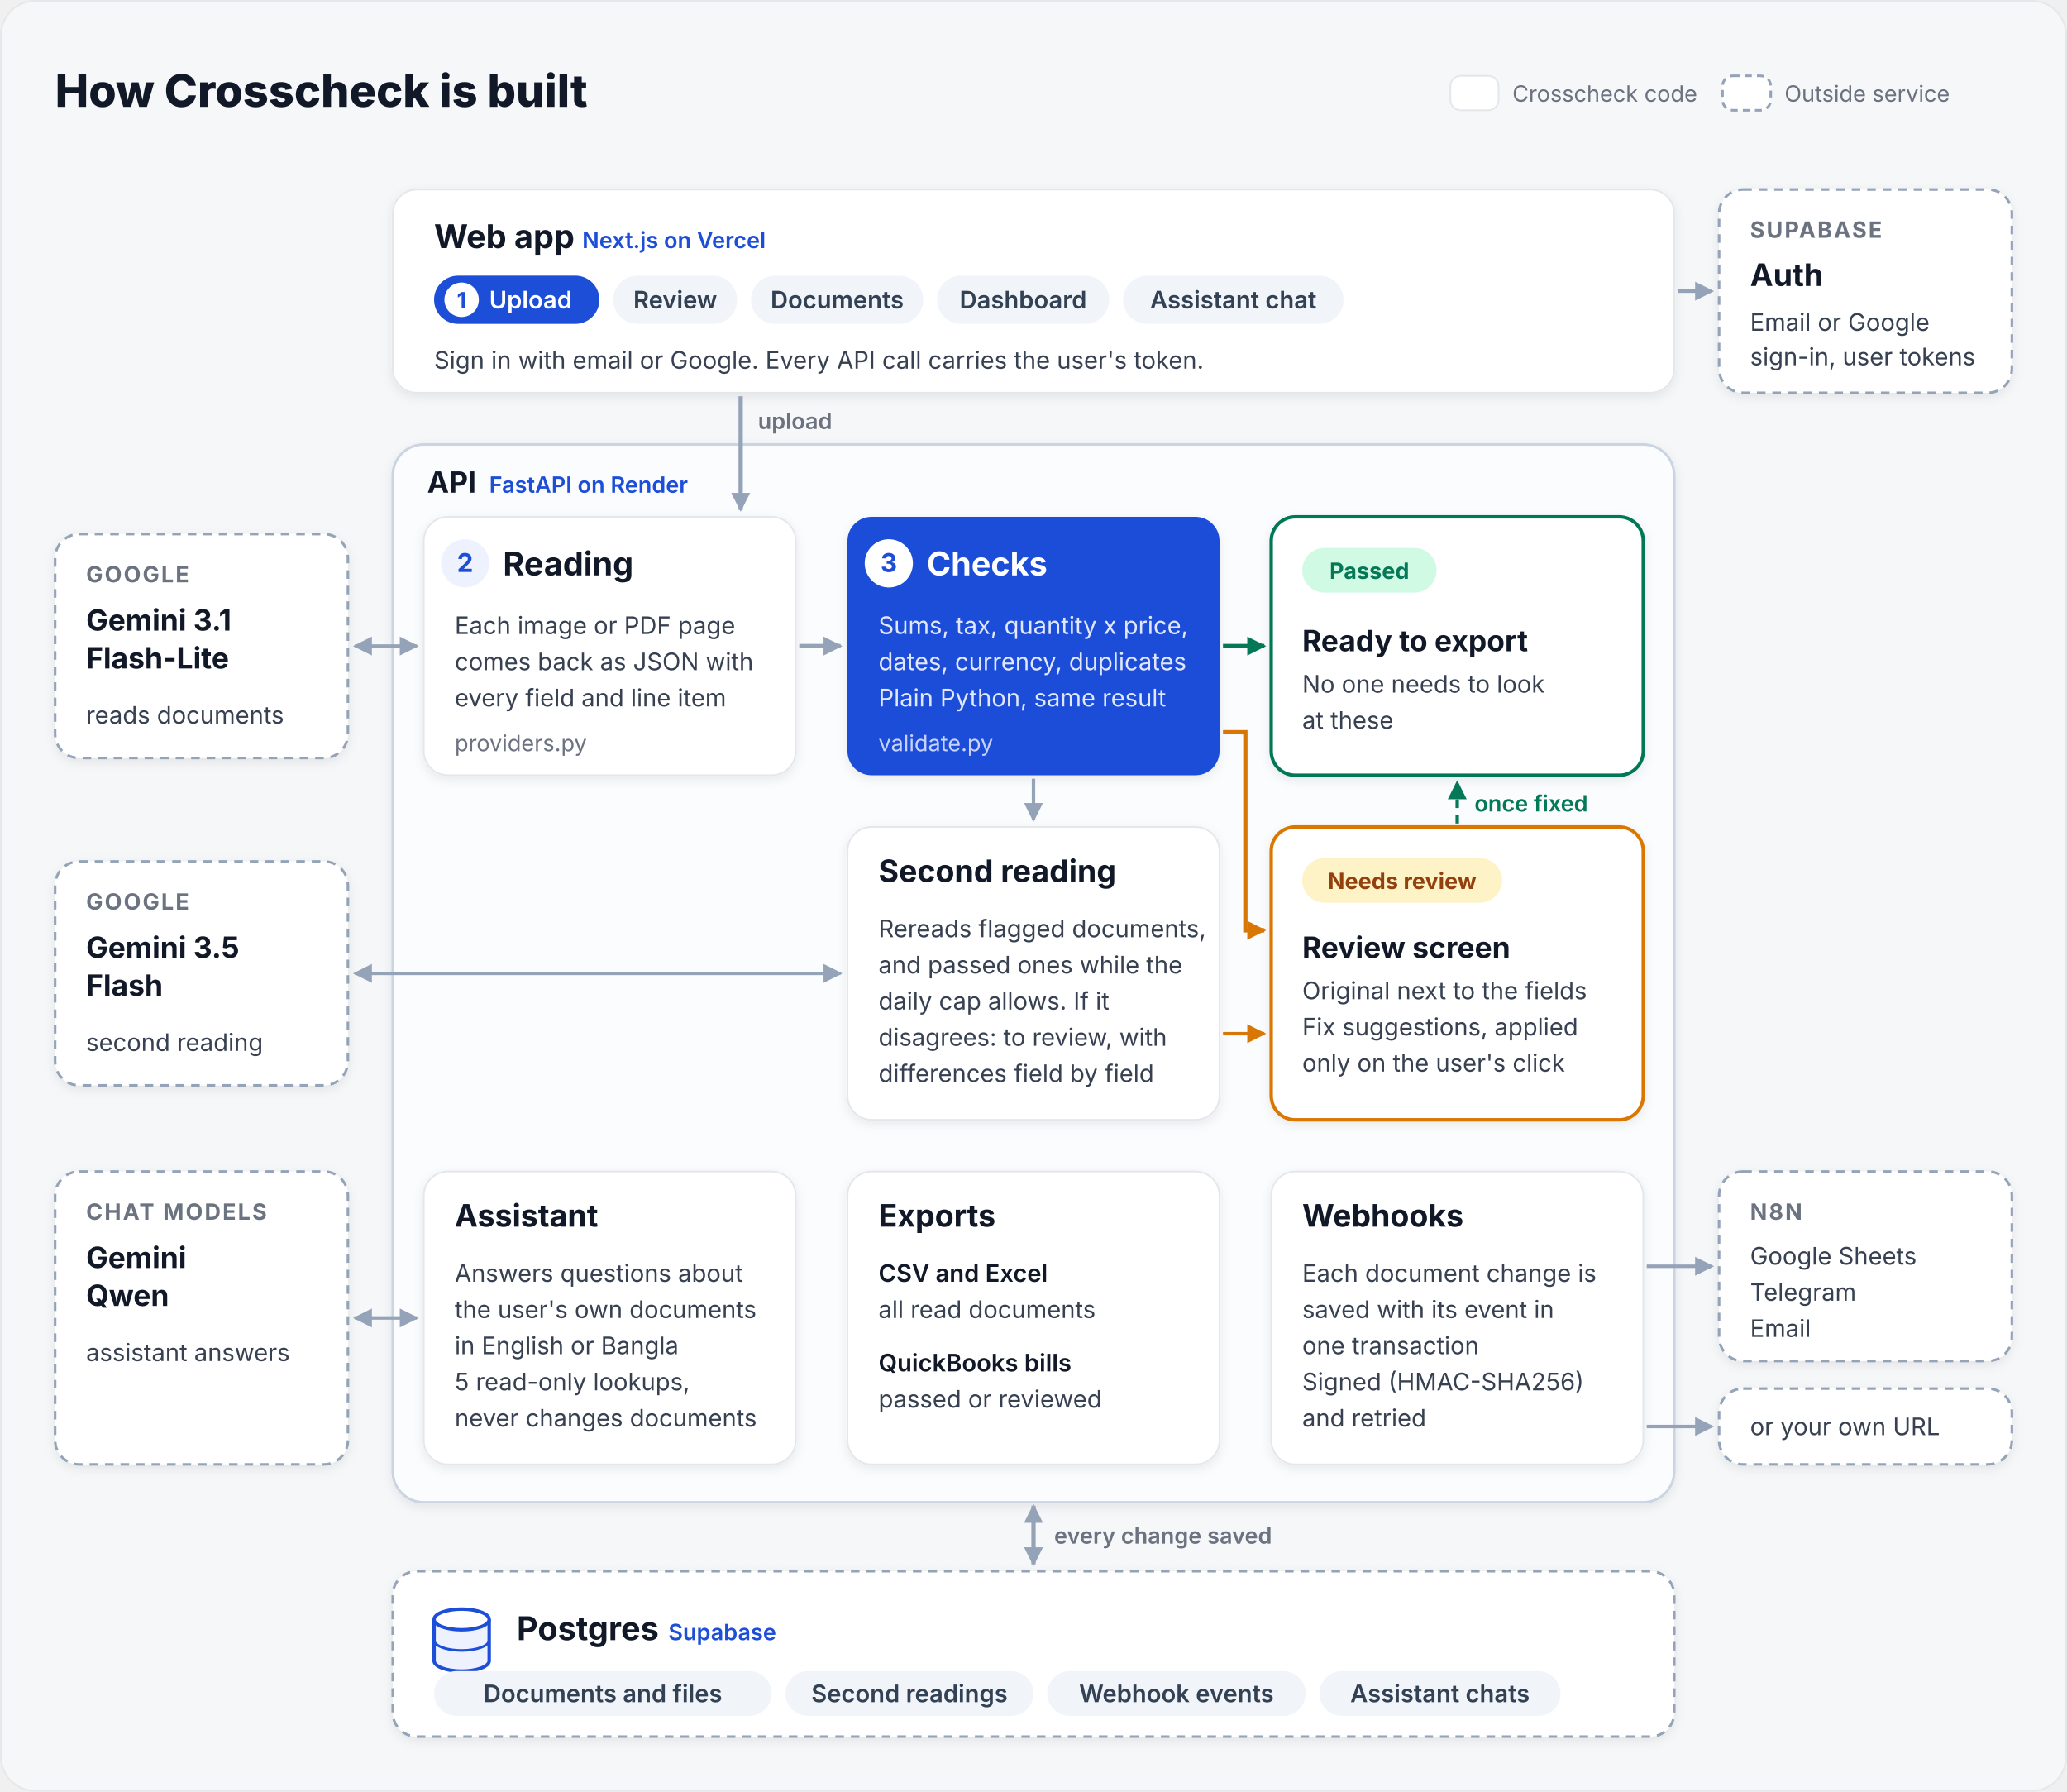
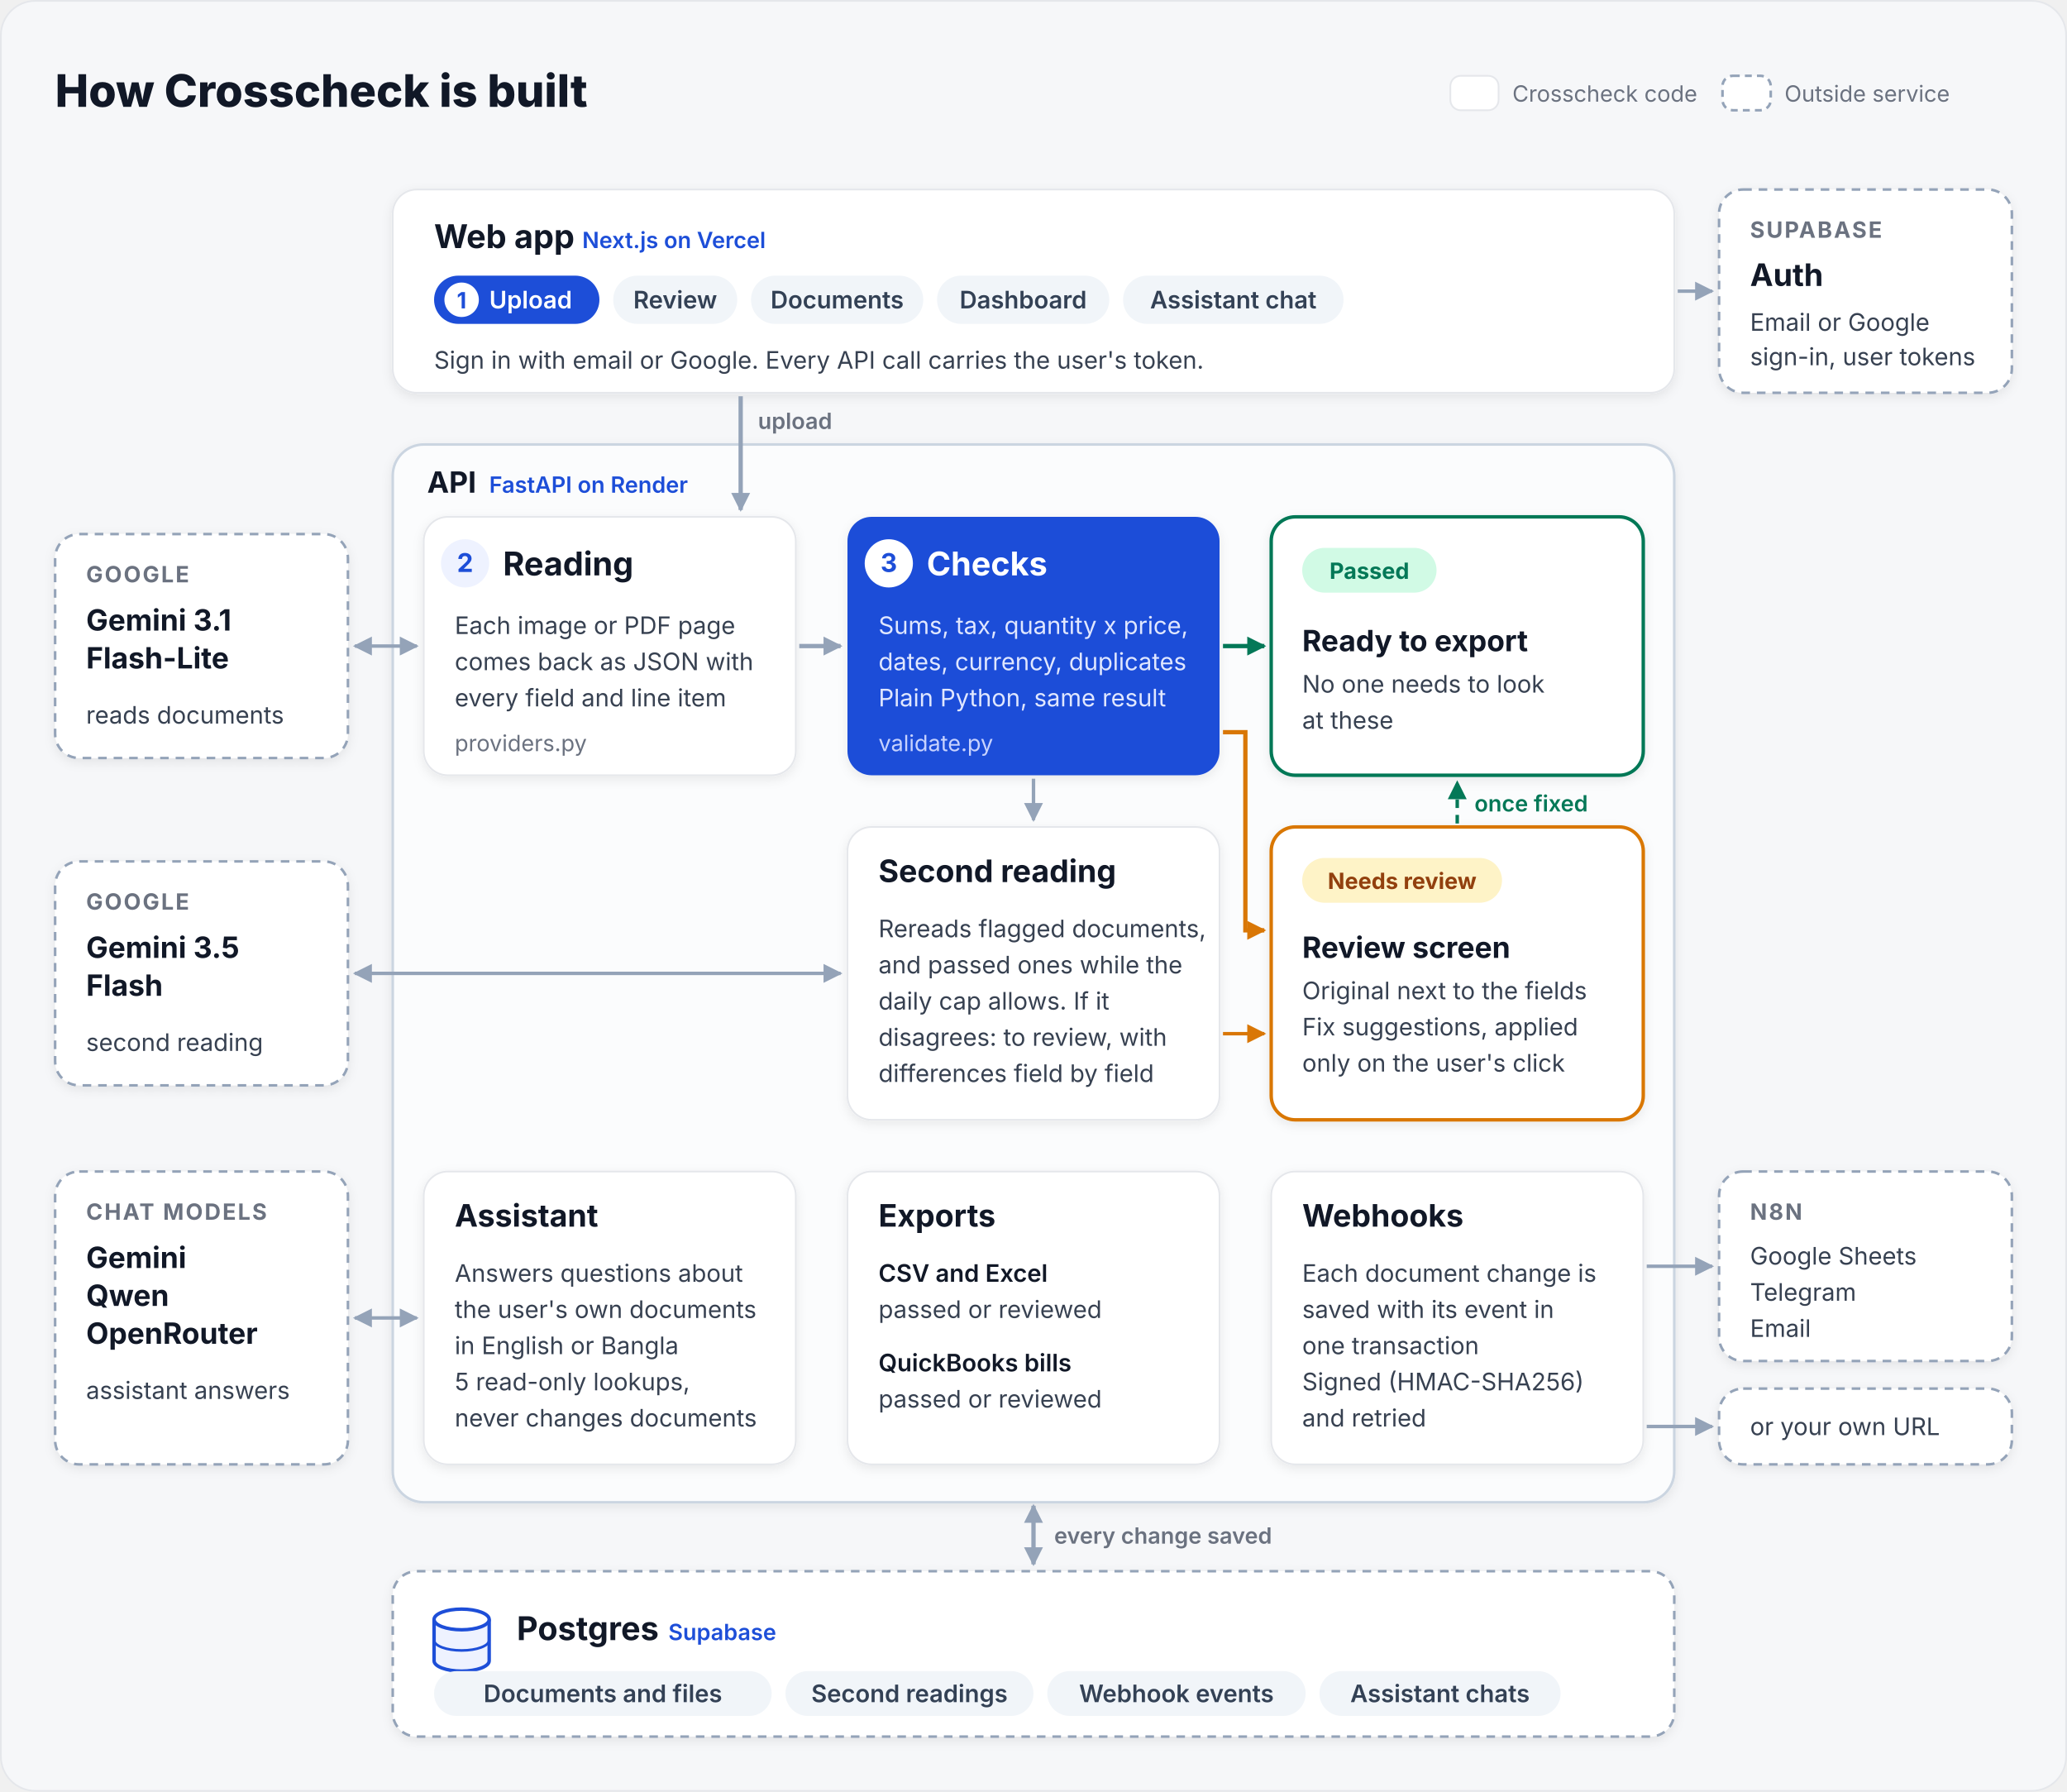
<svg xmlns="http://www.w3.org/2000/svg" viewBox="0 0 1200 1040" width="1200" height="1040" font-family="Inter, 'Segoe UI', Helvetica, Arial, sans-serif">
  <defs>
    <marker id="arrow" viewBox="0 0 10 10" refX="9" refY="5" markerWidth="11" markerHeight="11" markerUnits="userSpaceOnUse" orient="auto-start-reverse">
      <path d="M0 0 L10 5 L0 10 z" fill="#94A3B8" />
    </marker>
    <marker id="arrow-ok" viewBox="0 0 10 10" refX="9" refY="5" markerWidth="11" markerHeight="11" markerUnits="userSpaceOnUse" orient="auto-start-reverse">
      <path d="M0 0 L10 5 L0 10 z" fill="#047857" />
    </marker>
    <marker id="arrow-warn" viewBox="0 0 10 10" refX="9" refY="5" markerWidth="11" markerHeight="11" markerUnits="userSpaceOnUse" orient="auto-start-reverse">
      <path d="M0 0 L10 5 L0 10 z" fill="#D97706" />
    </marker>
    <filter id="shadow" x="-10%" y="-10%" width="120%" height="130%">
      <feDropShadow dx="0" dy="2" stdDeviation="3" flood-color="#0F172A" flood-opacity="0.08" />
    </filter>
  </defs>
  <rect x="0.5" y="0.5" width="1199" height="1039" rx="20" fill="#F6F7F9" stroke="#E5E7EB" />
  <text x="32" y="62" font-size="26" font-weight="800" fill="#111827">How Crosscheck is built</text>
  <rect x="842" y="44" width="28" height="20" rx="6" fill="#FFFFFF" stroke="#E5E7EB" />
  <text x="878" y="59" font-size="13" fill="#6B7280">Crosscheck code</text>
  <rect x="1000" y="44" width="28" height="20" rx="6" fill="#FFFFFF" stroke="#94A3B8" stroke-width="1.5" stroke-dasharray="4 3" />
  <text x="1036" y="59" font-size="13" fill="#6B7280">Outside service</text>
  <g filter="url(#shadow)">
    <rect x="228" y="110" width="744" height="118" rx="14" fill="#FFFFFF" stroke="#E5E7EB" />
    <rect x="998" y="110" width="170" height="118" rx="14" fill="#FFFFFF" stroke="#94A3B8" stroke-width="1.5" stroke-dasharray="5 4" />
    <rect x="228" y="258" width="744" height="614" rx="18" fill="#FBFCFD" stroke="#CBD5E1" stroke-width="1.5" />
    <rect x="32" y="310" width="170" height="130" rx="14" fill="#FFFFFF" stroke="#94A3B8" stroke-width="1.5" stroke-dasharray="5 4" />
    <rect x="32" y="500" width="170" height="130" rx="14" fill="#FFFFFF" stroke="#94A3B8" stroke-width="1.5" stroke-dasharray="5 4" />
    <rect x="32" y="680" width="170" height="170" rx="14" fill="#FFFFFF" stroke="#94A3B8" stroke-width="1.5" stroke-dasharray="5 4" />
    <rect x="998" y="680" width="170" height="110" rx="14" fill="#FFFFFF" stroke="#94A3B8" stroke-width="1.5" stroke-dasharray="5 4" />
    <rect x="998" y="806" width="170" height="44" rx="14" fill="#FFFFFF" stroke="#94A3B8" stroke-width="1.5" stroke-dasharray="5 4" />
    <rect x="228" y="912" width="744" height="96" rx="14" fill="#FFFFFF" stroke="#94A3B8" stroke-width="1.5" stroke-dasharray="5 4" />
  </g>
  <g filter="url(#shadow)">
    <rect x="246" y="300" width="216" height="150" rx="14" fill="#FFFFFF" stroke="#E5E7EB" />
    <rect x="492" y="300" width="216" height="150" rx="14" fill="#1D4ED8" />
    <rect x="738" y="300" width="216" height="150" rx="14" fill="#FFFFFF" stroke="#047857" stroke-width="2" />
    <rect x="738" y="480" width="216" height="170" rx="14" fill="#FFFFFF" stroke="#D97706" stroke-width="2" />
    <rect x="492" y="480" width="216" height="170" rx="14" fill="#FFFFFF" stroke="#E5E7EB" />
    <rect x="246" y="680" width="216" height="170" rx="14" fill="#FFFFFF" stroke="#E5E7EB" />
    <rect x="492" y="680" width="216" height="170" rx="14" fill="#FFFFFF" stroke="#E5E7EB" />
    <rect x="738" y="680" width="216" height="170" rx="14" fill="#FFFFFF" stroke="#E5E7EB" />
  </g>
  <text x="252" y="144" font-size="19" font-weight="700" fill="#111827">Web app</text>
  <text x="338" y="144" font-size="13" font-weight="600" fill="#1D4ED8">Next.js on Vercel</text>
  <rect x="252" y="160" width="96" height="28" rx="14" fill="#1D4ED8" />
  <circle cx="268" cy="174" r="10" fill="#FFFFFF" />
  <text x="268" y="179" text-anchor="middle" font-size="13" font-weight="700" fill="#1D4ED8">1</text>
  <text x="284" y="179" font-size="14" font-weight="600" fill="#FFFFFF">Upload</text>
  <g font-size="14" font-weight="600" fill="#334155" text-anchor="middle">
    <rect x="356" y="160" width="72" height="28" rx="14" fill="#F1F5F9" />
    <text x="392" y="179">Review</text>
    <rect x="436" y="160" width="100" height="28" rx="14" fill="#F1F5F9" />
    <text x="486" y="179">Documents</text>
    <rect x="544" y="160" width="100" height="28" rx="14" fill="#F1F5F9" />
    <text x="594" y="179">Dashboard</text>
    <rect x="652" y="160" width="128" height="28" rx="14" fill="#F1F5F9" />
    <text x="716" y="179">Assistant chat</text>
  </g>
  <text x="252" y="214" font-size="14" fill="#374151">Sign in with email or Google. Every API call carries the user's token.</text>
  <text x="1016" y="138" font-size="13" font-weight="700" fill="#6B7280" letter-spacing="1">SUPABASE</text>
  <text x="1016" y="166" font-size="18" font-weight="700" fill="#111827">Auth</text>
  <text x="1016" y="192" font-size="14" fill="#374151">Email or Google</text>
  <text x="1016" y="212" font-size="14" fill="#374151">sign-in, user tokens</text>
  <path d="M974 169 H994" stroke="#94A3B8" stroke-width="2" fill="none" marker-end="url(#arrow)" />
  <path d="M430 230 V296" stroke="#94A3B8" stroke-width="2.5" fill="none" marker-end="url(#arrow)" />
  <text x="440" y="249" font-size="13" font-weight="600" fill="#6B7280">upload</text>
  <text x="248" y="286" font-size="17" font-weight="700" fill="#111827">API</text>
  <text x="284" y="286" font-size="13" font-weight="600" fill="#1D4ED8">FastAPI on Render</text>
  <circle cx="270" cy="327" r="14" fill="#EEF2FF" />
  <text x="270" y="332" text-anchor="middle" font-size="15" font-weight="700" fill="#1D4ED8">2</text>
  <text x="292" y="334" font-size="19" font-weight="700" fill="#111827">Reading</text>
  <text x="264" y="368" font-size="14" fill="#374151">Each image or PDF page</text>
  <text x="264" y="389" font-size="14" fill="#374151">comes back as JSON with</text>
  <text x="264" y="410" font-size="14" fill="#374151">every field and line item</text>
  <text x="264" y="436" font-size="13" fill="#6B7280">providers.py</text>
  <circle cx="516" cy="327" r="14" fill="#FFFFFF" />
  <text x="516" y="332" text-anchor="middle" font-size="15" font-weight="700" fill="#1D4ED8">3</text>
  <text x="538" y="334" font-size="19" font-weight="700" fill="#FFFFFF">Checks</text>
  <text x="510" y="368" font-size="14" fill="#E0E7FF">Sums, tax, quantity x price,</text>
  <text x="510" y="389" font-size="14" fill="#E0E7FF">dates, currency, duplicates</text>
  <text x="510" y="410" font-size="14" fill="#E0E7FF">Plain Python, same result</text>
  <text x="510" y="436" font-size="13" fill="#C7D2FE">validate.py</text>
  <rect x="756" y="318" width="78" height="26" rx="13" fill="#D1FAE5" />
  <text x="795" y="336" text-anchor="middle" font-size="13" font-weight="700" fill="#047857">Passed</text>
  <text x="756" y="378" font-size="17" font-weight="700" fill="#111827">Ready to export</text>
  <text x="756" y="402" font-size="14" fill="#374151">No one needs to look</text>
  <text x="756" y="423" font-size="14" fill="#374151">at these</text>
  <rect x="756" y="498" width="116" height="26" rx="13" fill="#FEF3C7" />
  <text x="814" y="516" text-anchor="middle" font-size="13" font-weight="700" fill="#92400E">Needs review</text>
  <text x="756" y="556" font-size="17" font-weight="700" fill="#111827">Review screen</text>
  <text x="756" y="580" font-size="14" fill="#374151">Original next to the fields</text>
  <text x="756" y="601" font-size="14" fill="#374151">Fix suggestions, applied</text>
  <text x="756" y="622" font-size="14" fill="#374151">only on the user's click</text>
  <text x="510" y="512" font-size="18" font-weight="700" fill="#111827">Second reading</text>
  <text x="510" y="544" font-size="14" fill="#374151">Rereads flagged documents,</text>
  <text x="510" y="565" font-size="14" fill="#374151">and passed ones while the</text>
  <text x="510" y="586" font-size="14" fill="#374151">daily cap allows. If it</text>
  <text x="510" y="607" font-size="14" fill="#374151">disagrees: to review, with</text>
  <text x="510" y="628" font-size="14" fill="#374151">differences field by field</text>
  <text x="264" y="712" font-size="18" font-weight="700" fill="#111827">Assistant</text>
  <text x="264" y="744" font-size="14" fill="#374151">Answers questions about</text>
  <text x="264" y="765" font-size="14" fill="#374151">the user's own documents</text>
  <text x="264" y="786" font-size="14" fill="#374151">in English or Bangla</text>
  <text x="264" y="807" font-size="14" fill="#374151">5 read-only lookups,</text>
  <text x="264" y="828" font-size="14" fill="#374151">never changes documents</text>
  <text x="510" y="712" font-size="18" font-weight="700" fill="#111827">Exports</text>
  <text x="510" y="744" font-size="14" font-weight="600" fill="#111827">CSV and Excel</text>
-   <text x="510" y="765" font-size="14" fill="#374151">all read documents</text>
+   <text x="510" y="765" font-size="14" fill="#374151">passed or reviewed</text>
  <text x="510" y="796" font-size="14" font-weight="600" fill="#111827">QuickBooks bills</text>
  <text x="510" y="817" font-size="14" fill="#374151">passed or reviewed</text>
  <text x="756" y="712" font-size="18" font-weight="700" fill="#111827">Webhooks</text>
  <text x="756" y="744" font-size="14" fill="#374151">Each document change is</text>
  <text x="756" y="765" font-size="14" fill="#374151">saved with its event in</text>
  <text x="756" y="786" font-size="14" fill="#374151">one transaction</text>
  <text x="756" y="807" font-size="14" fill="#374151">Signed (HMAC-SHA256)</text>
  <text x="756" y="828" font-size="14" fill="#374151">and retried</text>
  <path d="M464 375 H488" stroke="#94A3B8" stroke-width="2.5" fill="none" marker-end="url(#arrow)" />
  <path d="M710 375 H734" stroke="#047857" stroke-width="2.5" fill="none" marker-end="url(#arrow-ok)" />
  <path d="M710 425 H723 V540 H734" stroke="#D97706" stroke-width="2.5" fill="none" marker-end="url(#arrow-warn)" />
  <path d="M600 452 V476" stroke="#94A3B8" stroke-width="2" fill="none" marker-end="url(#arrow)" />
  <path d="M710 600 H734" stroke="#D97706" stroke-width="2" fill="none" marker-end="url(#arrow-warn)" />
  <path d="M846 478 V454" stroke="#047857" stroke-width="2" stroke-dasharray="5 4" fill="none" marker-end="url(#arrow-ok)" />
  <text x="856" y="471" font-size="13" font-weight="600" fill="#047857">once fixed</text>
  <text x="50" y="338" font-size="13" font-weight="700" fill="#6B7280" letter-spacing="1">GOOGLE</text>
  <text x="50" y="366" font-size="17" font-weight="700" fill="#111827">Gemini 3.1</text>
  <text x="50" y="388" font-size="17" font-weight="700" fill="#111827">Flash-Lite</text>
  <text x="50" y="420" font-size="14" fill="#374151">reads documents</text>
  <path d="M206 375 H242" stroke="#94A3B8" stroke-width="2" fill="none" marker-start="url(#arrow)" marker-end="url(#arrow)" />
  <text x="50" y="528" font-size="13" font-weight="700" fill="#6B7280" letter-spacing="1">GOOGLE</text>
  <text x="50" y="556" font-size="17" font-weight="700" fill="#111827">Gemini 3.5</text>
  <text x="50" y="578" font-size="17" font-weight="700" fill="#111827">Flash</text>
  <text x="50" y="610" font-size="14" fill="#374151">second reading</text>
  <path d="M206 565 H488" stroke="#94A3B8" stroke-width="2" fill="none" marker-start="url(#arrow)" marker-end="url(#arrow)" />
  <text x="50" y="708" font-size="13" font-weight="700" fill="#6B7280" letter-spacing="1">CHAT MODELS</text>
  <text x="50" y="736" font-size="17" font-weight="700" fill="#111827">Gemini</text>
  <text x="50" y="758" font-size="17" font-weight="700" fill="#111827">Qwen</text>
-   <text x="50" y="790" font-size="14" fill="#374151">assistant answers</text>
+   <text x="50" y="780" font-size="17" font-weight="700" fill="#111827">OpenRouter</text>
+   <text x="50" y="812" font-size="14" fill="#374151">assistant answers</text>
  <path d="M206 765 H242" stroke="#94A3B8" stroke-width="2" fill="none" marker-start="url(#arrow)" marker-end="url(#arrow)" />
  <text x="1016" y="708" font-size="13" font-weight="700" fill="#6B7280" letter-spacing="1">N8N</text>
  <text x="1016" y="734" font-size="14" fill="#374151">Google Sheets</text>
  <text x="1016" y="755" font-size="14" fill="#374151">Telegram</text>
  <text x="1016" y="776" font-size="14" fill="#374151">Email</text>
  <text x="1016" y="833" font-size="14" fill="#374151">or your own URL</text>
  <path d="M956 735 H994" stroke="#94A3B8" stroke-width="2" fill="none" marker-end="url(#arrow)" />
  <path d="M956 828 H994" stroke="#94A3B8" stroke-width="2" fill="none" marker-end="url(#arrow)" />
  <path d="M600 874 V908" stroke="#94A3B8" stroke-width="2.5" fill="none" marker-start="url(#arrow)" marker-end="url(#arrow)" />
  <text x="612" y="896" font-size="13" font-weight="600" fill="#6B7280">every change saved</text>
  <path d="M252 940 V964 A16 6 0 0 0 284 964 V940" fill="#EEF2FF" stroke="#1D4ED8" stroke-width="2" />
  <path d="M252 952 A16 6 0 0 0 284 952" fill="none" stroke="#1D4ED8" stroke-width="1.5" />
  <ellipse cx="268" cy="940" rx="16" ry="6" fill="#FFFFFF" stroke="#1D4ED8" stroke-width="2" />
  <text x="300" y="952" font-size="19" font-weight="700" fill="#111827">Postgres</text>
  <text x="388" y="952" font-size="13" font-weight="600" fill="#1D4ED8">Supabase</text>
  <g font-size="14" font-weight="600" fill="#334155" text-anchor="middle">
    <rect x="252" y="970" width="196" height="26" rx="13" fill="#F1F5F9" />
    <text x="350" y="988">Documents and files</text>
    <rect x="456" y="970" width="144" height="26" rx="13" fill="#F1F5F9" />
    <text x="528" y="988">Second readings</text>
    <rect x="608" y="970" width="150" height="26" rx="13" fill="#F1F5F9" />
    <text x="683" y="988">Webhook events</text>
    <rect x="766" y="970" width="140" height="26" rx="13" fill="#F1F5F9" />
    <text x="836" y="988">Assistant chats</text>
  </g>
</svg>
